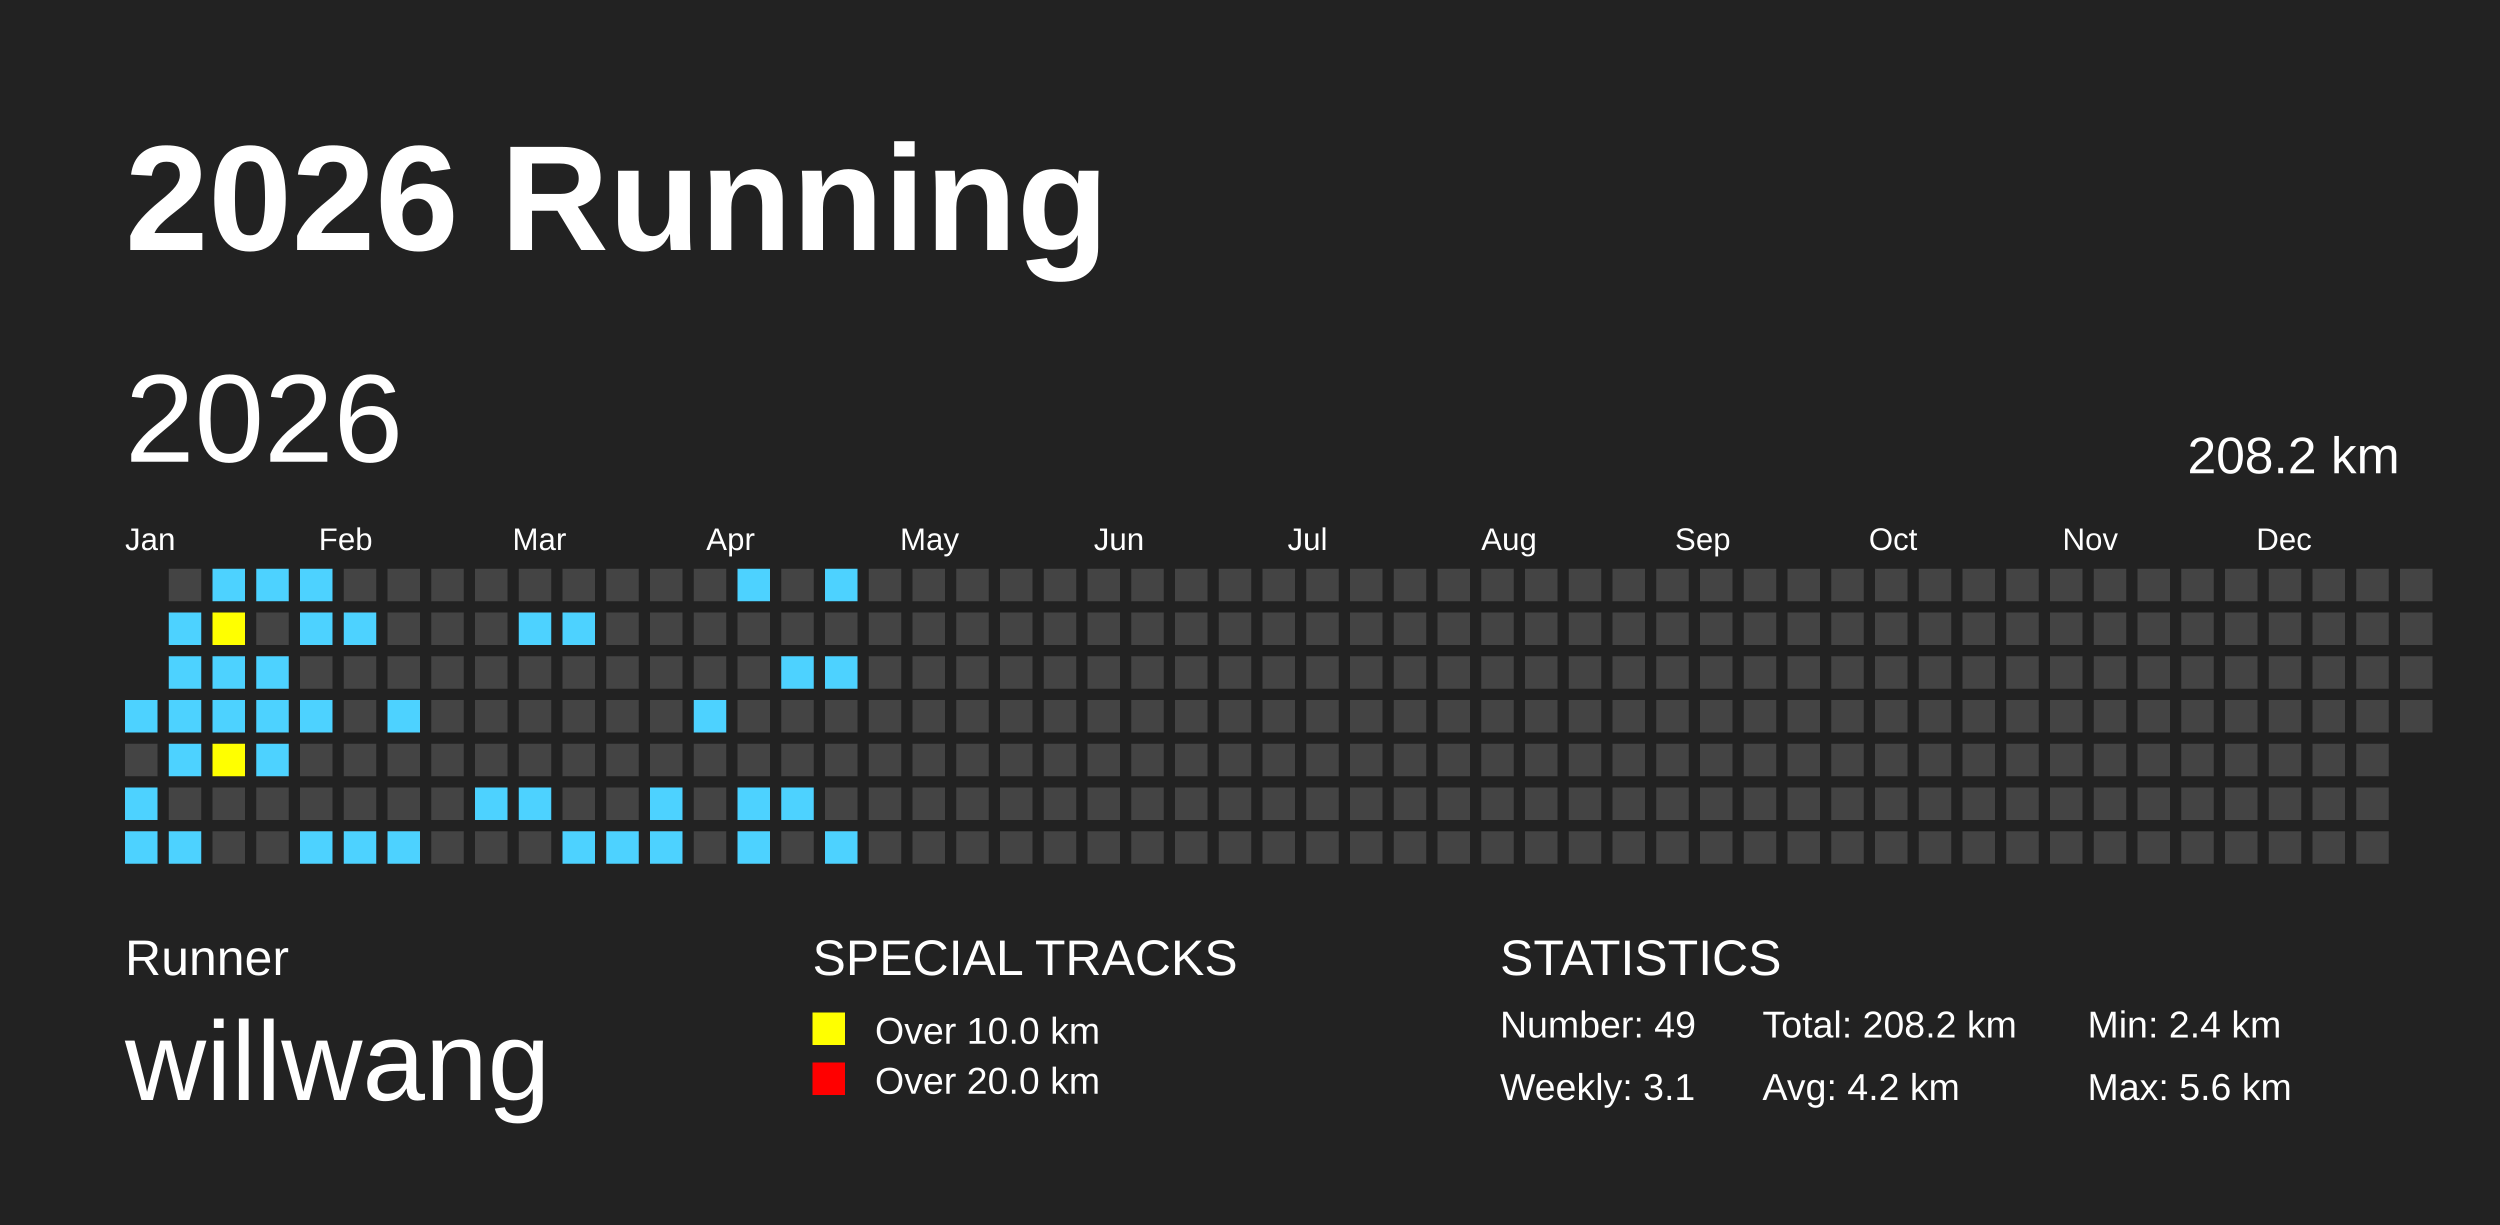
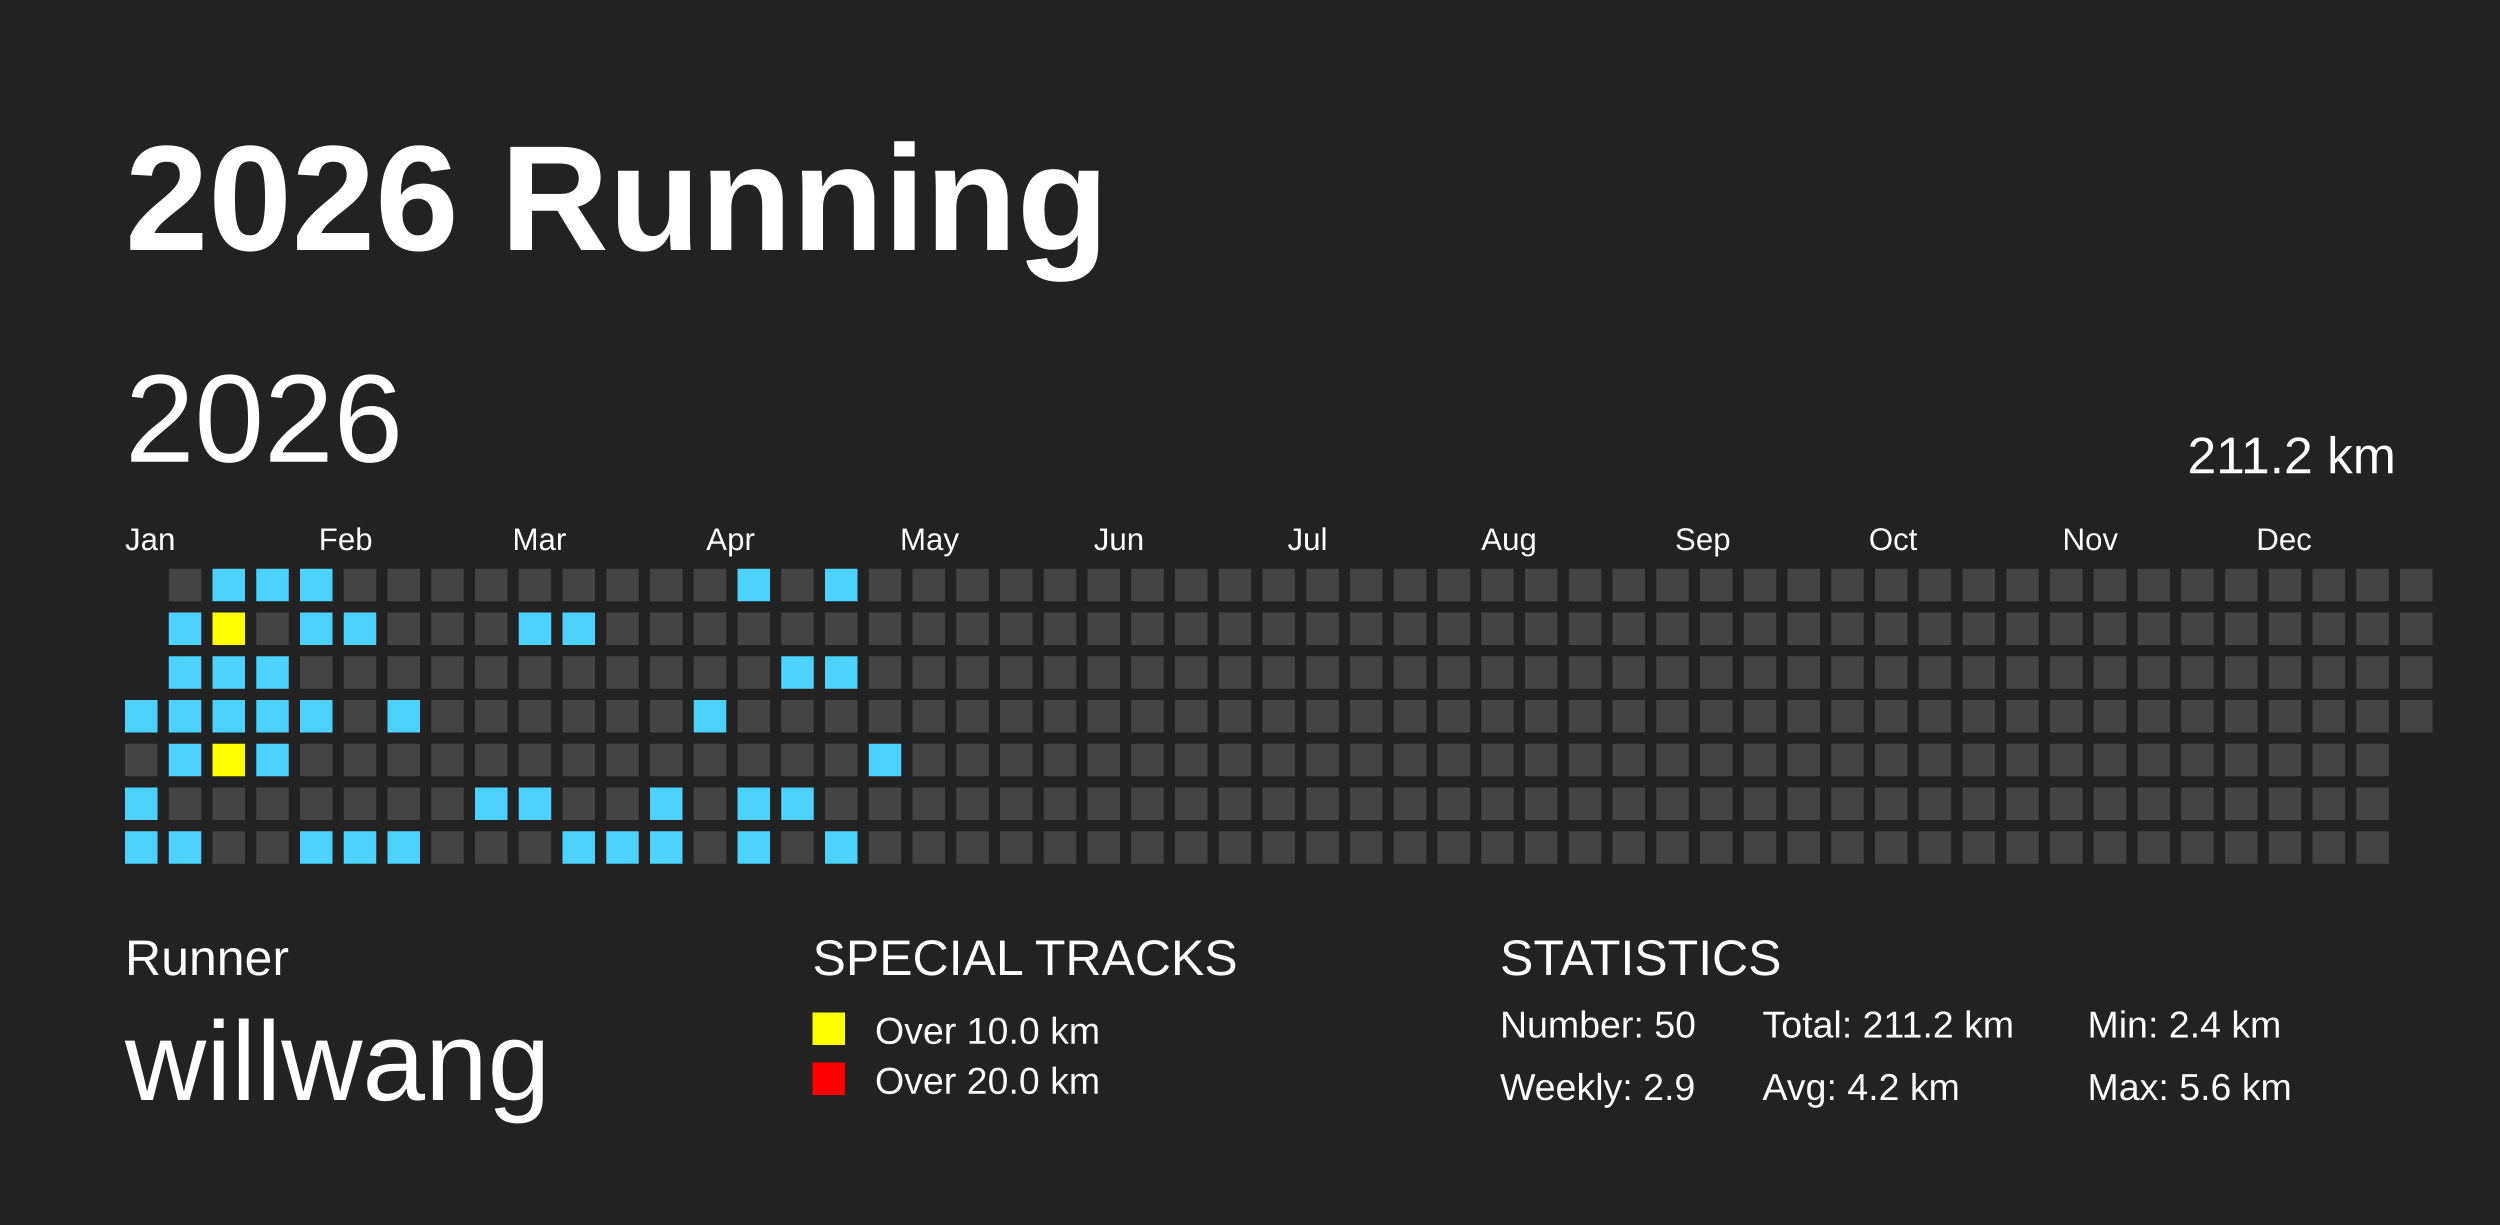
<svg xmlns="http://www.w3.org/2000/svg" baseProfile="full" height="98mm" version="1.1" viewBox="0,0,200,98" width="200mm">
  <defs />
  <rect fill="#222222" height="98" width="200" x="0" y="0" />
  <text fill="#FFFFFF" style="font-size:12px; font-family:Arial; font-weight:bold;" x="10" y="20">2026 Running</text>
  <text fill="#FFFFFF" style="font-size:4px; font-family:Arial" x="10" y="78">Runner</text>
  <text fill="#FFFFFF" style="font-size:9px; font-family:Arial" x="10" y="88">willwang</text>
  <text fill="#FFFFFF" style="font-size:4px; font-family:Arial" x="65" y="78">SPECIAL TRACKS</text>
  <rect fill="yellow" height="2.6" width="2.6" x="65" y="81" />
  <text fill="#FFFFFF" style="font-size:3px; font-family:Arial" x="70" y="83.5">Over 10.0 km</text>
  <rect fill="red" height="2.6" width="2.6" x="65" y="85" />
  <text fill="#FFFFFF" style="font-size:3px; font-family:Arial" x="70" y="87.5">Over 20.0 km</text>
  <text fill="#FFFFFF" style="font-size:4px; font-family:Arial" x="120" y="78">STATISTICS</text>
-   <text fill="#FFFFFF" style="font-size:3px; font-family:Arial" x="120" y="83">Number: 49</text>
-   <text fill="#FFFFFF" style="font-size:3px; font-family:Arial" x="120" y="88">Weekly: 3.1</text>
-   <text fill="#FFFFFF" style="font-size:3px; font-family:Arial" x="141" y="83">Total: 208.2 km</text>
+   <text fill="#FFFFFF" style="font-size:3px; font-family:Arial" x="120" y="83">Number: 50</text>
+   <text fill="#FFFFFF" style="font-size:3px; font-family:Arial" x="120" y="88">Weekly: 2.9</text>
+   <text fill="#FFFFFF" style="font-size:3px; font-family:Arial" x="141" y="83">Total: 211.2 km</text>
  <text fill="#FFFFFF" style="font-size:3px; font-family:Arial" x="141" y="88">Avg: 4.2 km</text>
  <text fill="#FFFFFF" style="font-size:3px; font-family:Arial" x="167" y="83">Min: 2.4 km</text>
  <text fill="#FFFFFF" style="font-size:3px; font-family:Arial" x="167" y="88">Max: 5.6 km</text>
  <text dominant-baseline="hanging" fill="#FFFFFF" style="font-size:10.0px; font-family:Arial;" x="10" y="30">2026</text>
-   <text dominant-baseline="hanging" fill="#FFFFFF" style="font-size:4.125px; font-family:Arial;" x="175" y="35">208.2 km</text>
+   <text dominant-baseline="hanging" fill="#FFFFFF" style="font-size:4.125px; font-family:Arial;" x="175" y="35">211.2 km</text>
  <text fill="#FFFFFF" style="font-size:2.5px; font-family:Arial" x="10.0" y="44">Jan</text>
  <text fill="#FFFFFF" style="font-size:2.5px; font-family:Arial" x="25.5" y="44">Feb</text>
  <text fill="#FFFFFF" style="font-size:2.5px; font-family:Arial" x="41.0" y="44">Mar</text>
  <text fill="#FFFFFF" style="font-size:2.5px; font-family:Arial" x="56.5" y="44">Apr</text>
  <text fill="#FFFFFF" style="font-size:2.5px; font-family:Arial" x="72.0" y="44">May</text>
  <text fill="#FFFFFF" style="font-size:2.5px; font-family:Arial" x="87.5" y="44">Jun</text>
  <text fill="#FFFFFF" style="font-size:2.5px; font-family:Arial" x="103.0" y="44">Jul</text>
  <text fill="#FFFFFF" style="font-size:2.5px; font-family:Arial" x="118.5" y="44">Aug</text>
  <text fill="#FFFFFF" style="font-size:2.5px; font-family:Arial" x="134.0" y="44">Sep</text>
  <text fill="#FFFFFF" style="font-size:2.5px; font-family:Arial" x="149.5" y="44">Oct</text>
  <text fill="#FFFFFF" style="font-size:2.5px; font-family:Arial" x="165.0" y="44">Nov</text>
  <text fill="#FFFFFF" style="font-size:2.5px; font-family:Arial" x="180.5" y="44">Dec</text>
  <rect fill="#4DD2FF" height="2.6" width="2.6" x="10.0" y="56.0" />
  <rect fill="#444444" height="2.6" width="2.6" x="10.0" y="59.5" />
  <rect fill="#4DD2FF" height="2.6" width="2.6" x="10.0" y="63.0" />
  <rect fill="#4DD2FF" height="2.6" width="2.6" x="10.0" y="66.5" />
  <rect fill="#444444" height="2.6" width="2.6" x="13.5" y="45.5" />
  <rect fill="#4DD2FF" height="2.6" width="2.6" x="13.5" y="49.0" />
  <rect fill="#4DD2FF" height="2.6" width="2.6" x="13.5" y="52.5" />
  <rect fill="#4DD2FF" height="2.6" width="2.6" x="13.5" y="56.0" />
  <rect fill="#4DD2FF" height="2.6" width="2.6" x="13.5" y="59.5" />
  <rect fill="#444444" height="2.6" width="2.6" x="13.5" y="63.0" />
  <rect fill="#4DD2FF" height="2.6" width="2.6" x="13.5" y="66.5" />
  <rect fill="#4DD2FF" height="2.6" width="2.6" x="17.0" y="45.5" />
  <rect fill="yellow" height="2.6" width="2.6" x="17.0" y="49.0" />
  <rect fill="#4DD2FF" height="2.6" width="2.6" x="17.0" y="52.5" />
  <rect fill="#4DD2FF" height="2.6" width="2.6" x="17.0" y="56.0" />
  <rect fill="yellow" height="2.6" width="2.6" x="17.0" y="59.5" />
  <rect fill="#444444" height="2.6" width="2.6" x="17.0" y="63.0" />
  <rect fill="#444444" height="2.6" width="2.6" x="17.0" y="66.5" />
  <rect fill="#4DD2FF" height="2.6" width="2.6" x="20.5" y="45.5" />
  <rect fill="#444444" height="2.6" width="2.6" x="20.5" y="49.0" />
  <rect fill="#4DD2FF" height="2.6" width="2.6" x="20.5" y="52.5" />
  <rect fill="#4DD2FF" height="2.6" width="2.6" x="20.5" y="56.0" />
  <rect fill="#4DD2FF" height="2.6" width="2.6" x="20.5" y="59.5" />
  <rect fill="#444444" height="2.6" width="2.6" x="20.5" y="63.0" />
  <rect fill="#444444" height="2.6" width="2.6" x="20.5" y="66.5" />
  <rect fill="#4DD2FF" height="2.6" width="2.6" x="24.0" y="45.5" />
  <rect fill="#4DD2FF" height="2.6" width="2.6" x="24.0" y="49.0" />
  <rect fill="#444444" height="2.6" width="2.6" x="24.0" y="52.5" />
  <rect fill="#4DD2FF" height="2.6" width="2.6" x="24.0" y="56.0" />
  <rect fill="#444444" height="2.6" width="2.6" x="24.0" y="59.5" />
  <rect fill="#444444" height="2.6" width="2.6" x="24.0" y="63.0" />
  <rect fill="#4DD2FF" height="2.6" width="2.6" x="24.0" y="66.5" />
  <rect fill="#444444" height="2.6" width="2.6" x="27.5" y="45.5" />
  <rect fill="#4DD2FF" height="2.6" width="2.6" x="27.5" y="49.0" />
  <rect fill="#444444" height="2.6" width="2.6" x="27.5" y="52.5" />
  <rect fill="#444444" height="2.6" width="2.6" x="27.5" y="56.0" />
  <rect fill="#444444" height="2.6" width="2.6" x="27.5" y="59.5" />
  <rect fill="#444444" height="2.6" width="2.6" x="27.5" y="63.0" />
  <rect fill="#4DD2FF" height="2.6" width="2.6" x="27.5" y="66.5" />
  <rect fill="#444444" height="2.6" width="2.6" x="31.0" y="45.5" />
  <rect fill="#444444" height="2.6" width="2.6" x="31.0" y="49.0" />
  <rect fill="#444444" height="2.6" width="2.6" x="31.0" y="52.5" />
  <rect fill="#4DD2FF" height="2.6" width="2.6" x="31.0" y="56.0" />
  <rect fill="#444444" height="2.6" width="2.6" x="31.0" y="59.5" />
  <rect fill="#444444" height="2.6" width="2.6" x="31.0" y="63.0" />
  <rect fill="#4DD2FF" height="2.6" width="2.6" x="31.0" y="66.5" />
  <rect fill="#444444" height="2.6" width="2.6" x="34.5" y="45.5" />
  <rect fill="#444444" height="2.6" width="2.6" x="34.5" y="49.0" />
  <rect fill="#444444" height="2.6" width="2.6" x="34.5" y="52.5" />
  <rect fill="#444444" height="2.6" width="2.6" x="34.5" y="56.0" />
  <rect fill="#444444" height="2.6" width="2.6" x="34.5" y="59.5" />
  <rect fill="#444444" height="2.6" width="2.6" x="34.5" y="63.0" />
  <rect fill="#444444" height="2.6" width="2.6" x="34.5" y="66.5" />
  <rect fill="#444444" height="2.6" width="2.6" x="38.0" y="45.5" />
  <rect fill="#444444" height="2.6" width="2.6" x="38.0" y="49.0" />
  <rect fill="#444444" height="2.6" width="2.6" x="38.0" y="52.5" />
  <rect fill="#444444" height="2.6" width="2.6" x="38.0" y="56.0" />
  <rect fill="#444444" height="2.6" width="2.6" x="38.0" y="59.5" />
  <rect fill="#4DD2FF" height="2.6" width="2.6" x="38.0" y="63.0" />
  <rect fill="#444444" height="2.6" width="2.6" x="38.0" y="66.5" />
  <rect fill="#444444" height="2.6" width="2.6" x="41.5" y="45.5" />
  <rect fill="#4DD2FF" height="2.6" width="2.6" x="41.5" y="49.0" />
  <rect fill="#444444" height="2.6" width="2.6" x="41.5" y="52.5" />
  <rect fill="#444444" height="2.6" width="2.6" x="41.5" y="56.0" />
  <rect fill="#444444" height="2.6" width="2.6" x="41.5" y="59.5" />
  <rect fill="#4DD2FF" height="2.6" width="2.6" x="41.5" y="63.0" />
  <rect fill="#444444" height="2.6" width="2.6" x="41.5" y="66.5" />
  <rect fill="#444444" height="2.6" width="2.6" x="45.0" y="45.5" />
  <rect fill="#4DD2FF" height="2.6" width="2.6" x="45.0" y="49.0" />
  <rect fill="#444444" height="2.6" width="2.6" x="45.0" y="52.5" />
  <rect fill="#444444" height="2.6" width="2.6" x="45.0" y="56.0" />
  <rect fill="#444444" height="2.6" width="2.6" x="45.0" y="59.5" />
  <rect fill="#444444" height="2.6" width="2.6" x="45.0" y="63.0" />
  <rect fill="#4DD2FF" height="2.6" width="2.6" x="45.0" y="66.5" />
  <rect fill="#444444" height="2.6" width="2.6" x="48.5" y="45.5" />
  <rect fill="#444444" height="2.6" width="2.6" x="48.5" y="49.0" />
  <rect fill="#444444" height="2.6" width="2.6" x="48.5" y="52.5" />
  <rect fill="#444444" height="2.6" width="2.6" x="48.5" y="56.0" />
  <rect fill="#444444" height="2.6" width="2.6" x="48.5" y="59.5" />
  <rect fill="#444444" height="2.6" width="2.6" x="48.5" y="63.0" />
  <rect fill="#4DD2FF" height="2.6" width="2.6" x="48.5" y="66.5" />
  <rect fill="#444444" height="2.6" width="2.6" x="52.0" y="45.5" />
  <rect fill="#444444" height="2.6" width="2.6" x="52.0" y="49.0" />
  <rect fill="#444444" height="2.6" width="2.6" x="52.0" y="52.5" />
  <rect fill="#444444" height="2.6" width="2.6" x="52.0" y="56.0" />
  <rect fill="#444444" height="2.6" width="2.6" x="52.0" y="59.5" />
  <rect fill="#4DD2FF" height="2.6" width="2.6" x="52.0" y="63.0" />
  <rect fill="#4DD2FF" height="2.6" width="2.6" x="52.0" y="66.5" />
  <rect fill="#444444" height="2.6" width="2.6" x="55.5" y="45.5" />
  <rect fill="#444444" height="2.6" width="2.6" x="55.5" y="49.0" />
  <rect fill="#444444" height="2.6" width="2.6" x="55.5" y="52.5" />
  <rect fill="#4DD2FF" height="2.6" width="2.6" x="55.5" y="56.0" />
  <rect fill="#444444" height="2.6" width="2.6" x="55.5" y="59.5" />
  <rect fill="#444444" height="2.6" width="2.6" x="55.5" y="63.0" />
  <rect fill="#444444" height="2.6" width="2.6" x="55.5" y="66.5" />
  <rect fill="#4DD2FF" height="2.6" width="2.6" x="59.0" y="45.5" />
  <rect fill="#444444" height="2.6" width="2.6" x="59.0" y="49.0" />
  <rect fill="#444444" height="2.6" width="2.6" x="59.0" y="52.5" />
  <rect fill="#444444" height="2.6" width="2.6" x="59.0" y="56.0" />
  <rect fill="#444444" height="2.6" width="2.6" x="59.0" y="59.5" />
  <rect fill="#4DD2FF" height="2.6" width="2.6" x="59.0" y="63.0" />
  <rect fill="#4DD2FF" height="2.6" width="2.6" x="59.0" y="66.5" />
  <rect fill="#444444" height="2.6" width="2.6" x="62.5" y="45.5" />
  <rect fill="#444444" height="2.6" width="2.6" x="62.5" y="49.0" />
  <rect fill="#4DD2FF" height="2.6" width="2.6" x="62.5" y="52.5" />
  <rect fill="#444444" height="2.6" width="2.6" x="62.5" y="56.0" />
  <rect fill="#444444" height="2.6" width="2.6" x="62.5" y="59.5" />
  <rect fill="#4DD2FF" height="2.6" width="2.6" x="62.5" y="63.0" />
  <rect fill="#444444" height="2.6" width="2.6" x="62.5" y="66.5" />
  <rect fill="#4DD2FF" height="2.6" width="2.6" x="66.0" y="45.5" />
  <rect fill="#444444" height="2.6" width="2.6" x="66.0" y="49.0" />
  <rect fill="#4DD2FF" height="2.6" width="2.6" x="66.0" y="52.5" />
  <rect fill="#444444" height="2.6" width="2.6" x="66.0" y="56.0" />
  <rect fill="#444444" height="2.6" width="2.6" x="66.0" y="59.5" />
  <rect fill="#444444" height="2.6" width="2.6" x="66.0" y="63.0" />
  <rect fill="#4DD2FF" height="2.6" width="2.6" x="66.0" y="66.5" />
  <rect fill="#444444" height="2.6" width="2.6" x="69.5" y="45.5" />
  <rect fill="#444444" height="2.6" width="2.6" x="69.5" y="49.0" />
  <rect fill="#444444" height="2.6" width="2.6" x="69.5" y="52.5" />
  <rect fill="#444444" height="2.6" width="2.6" x="69.5" y="56.0" />
-   <rect fill="#444444" height="2.6" width="2.6" x="69.5" y="59.5" />
+   <rect fill="#4DD2FF" height="2.6" width="2.6" x="69.5" y="59.5" />
  <rect fill="#444444" height="2.6" width="2.6" x="69.5" y="63.0" />
  <rect fill="#444444" height="2.6" width="2.6" x="69.5" y="66.5" />
  <rect fill="#444444" height="2.6" width="2.6" x="73.0" y="45.5" />
  <rect fill="#444444" height="2.6" width="2.6" x="73.0" y="49.0" />
  <rect fill="#444444" height="2.6" width="2.6" x="73.0" y="52.5" />
  <rect fill="#444444" height="2.6" width="2.6" x="73.0" y="56.0" />
  <rect fill="#444444" height="2.6" width="2.6" x="73.0" y="59.5" />
  <rect fill="#444444" height="2.6" width="2.6" x="73.0" y="63.0" />
  <rect fill="#444444" height="2.6" width="2.6" x="73.0" y="66.5" />
  <rect fill="#444444" height="2.6" width="2.6" x="76.5" y="45.5" />
  <rect fill="#444444" height="2.6" width="2.6" x="76.5" y="49.0" />
  <rect fill="#444444" height="2.6" width="2.6" x="76.5" y="52.5" />
  <rect fill="#444444" height="2.6" width="2.6" x="76.5" y="56.0" />
  <rect fill="#444444" height="2.6" width="2.6" x="76.5" y="59.5" />
  <rect fill="#444444" height="2.6" width="2.6" x="76.5" y="63.0" />
  <rect fill="#444444" height="2.6" width="2.6" x="76.5" y="66.5" />
  <rect fill="#444444" height="2.6" width="2.6" x="80.0" y="45.5" />
  <rect fill="#444444" height="2.6" width="2.6" x="80.0" y="49.0" />
  <rect fill="#444444" height="2.6" width="2.6" x="80.0" y="52.5" />
  <rect fill="#444444" height="2.6" width="2.6" x="80.0" y="56.0" />
  <rect fill="#444444" height="2.6" width="2.6" x="80.0" y="59.5" />
  <rect fill="#444444" height="2.6" width="2.6" x="80.0" y="63.0" />
  <rect fill="#444444" height="2.6" width="2.6" x="80.0" y="66.5" />
  <rect fill="#444444" height="2.6" width="2.6" x="83.5" y="45.5" />
  <rect fill="#444444" height="2.6" width="2.6" x="83.5" y="49.0" />
  <rect fill="#444444" height="2.6" width="2.6" x="83.5" y="52.5" />
  <rect fill="#444444" height="2.6" width="2.6" x="83.5" y="56.0" />
  <rect fill="#444444" height="2.6" width="2.6" x="83.5" y="59.5" />
  <rect fill="#444444" height="2.6" width="2.6" x="83.5" y="63.0" />
  <rect fill="#444444" height="2.6" width="2.6" x="83.5" y="66.5" />
  <rect fill="#444444" height="2.6" width="2.6" x="87.0" y="45.5" />
  <rect fill="#444444" height="2.6" width="2.6" x="87.0" y="49.0" />
  <rect fill="#444444" height="2.6" width="2.6" x="87.0" y="52.5" />
  <rect fill="#444444" height="2.6" width="2.6" x="87.0" y="56.0" />
  <rect fill="#444444" height="2.6" width="2.6" x="87.0" y="59.5" />
  <rect fill="#444444" height="2.6" width="2.6" x="87.0" y="63.0" />
  <rect fill="#444444" height="2.6" width="2.6" x="87.0" y="66.5" />
  <rect fill="#444444" height="2.6" width="2.6" x="90.5" y="45.5" />
  <rect fill="#444444" height="2.6" width="2.6" x="90.5" y="49.0" />
  <rect fill="#444444" height="2.6" width="2.6" x="90.5" y="52.5" />
  <rect fill="#444444" height="2.6" width="2.6" x="90.5" y="56.0" />
  <rect fill="#444444" height="2.6" width="2.6" x="90.5" y="59.5" />
  <rect fill="#444444" height="2.6" width="2.6" x="90.5" y="63.0" />
  <rect fill="#444444" height="2.6" width="2.6" x="90.5" y="66.5" />
  <rect fill="#444444" height="2.6" width="2.6" x="94.0" y="45.5" />
  <rect fill="#444444" height="2.6" width="2.6" x="94.0" y="49.0" />
  <rect fill="#444444" height="2.6" width="2.6" x="94.0" y="52.5" />
  <rect fill="#444444" height="2.6" width="2.6" x="94.0" y="56.0" />
  <rect fill="#444444" height="2.6" width="2.6" x="94.0" y="59.5" />
  <rect fill="#444444" height="2.6" width="2.6" x="94.0" y="63.0" />
  <rect fill="#444444" height="2.6" width="2.6" x="94.0" y="66.5" />
  <rect fill="#444444" height="2.6" width="2.6" x="97.5" y="45.5" />
  <rect fill="#444444" height="2.6" width="2.6" x="97.5" y="49.0" />
  <rect fill="#444444" height="2.6" width="2.6" x="97.5" y="52.5" />
  <rect fill="#444444" height="2.6" width="2.6" x="97.5" y="56.0" />
  <rect fill="#444444" height="2.6" width="2.6" x="97.5" y="59.5" />
  <rect fill="#444444" height="2.6" width="2.6" x="97.5" y="63.0" />
  <rect fill="#444444" height="2.6" width="2.6" x="97.5" y="66.5" />
  <rect fill="#444444" height="2.6" width="2.6" x="101.0" y="45.5" />
  <rect fill="#444444" height="2.6" width="2.6" x="101.0" y="49.0" />
  <rect fill="#444444" height="2.6" width="2.6" x="101.0" y="52.5" />
  <rect fill="#444444" height="2.6" width="2.6" x="101.0" y="56.0" />
  <rect fill="#444444" height="2.6" width="2.6" x="101.0" y="59.5" />
  <rect fill="#444444" height="2.6" width="2.6" x="101.0" y="63.0" />
  <rect fill="#444444" height="2.6" width="2.6" x="101.0" y="66.5" />
  <rect fill="#444444" height="2.6" width="2.6" x="104.5" y="45.5" />
  <rect fill="#444444" height="2.6" width="2.6" x="104.5" y="49.0" />
  <rect fill="#444444" height="2.6" width="2.6" x="104.5" y="52.5" />
  <rect fill="#444444" height="2.6" width="2.6" x="104.5" y="56.0" />
  <rect fill="#444444" height="2.6" width="2.6" x="104.5" y="59.5" />
  <rect fill="#444444" height="2.6" width="2.6" x="104.5" y="63.0" />
  <rect fill="#444444" height="2.6" width="2.6" x="104.5" y="66.5" />
  <rect fill="#444444" height="2.6" width="2.6" x="108.0" y="45.5" />
  <rect fill="#444444" height="2.6" width="2.6" x="108.0" y="49.0" />
  <rect fill="#444444" height="2.6" width="2.6" x="108.0" y="52.5" />
  <rect fill="#444444" height="2.6" width="2.6" x="108.0" y="56.0" />
  <rect fill="#444444" height="2.6" width="2.6" x="108.0" y="59.5" />
  <rect fill="#444444" height="2.6" width="2.6" x="108.0" y="63.0" />
  <rect fill="#444444" height="2.6" width="2.6" x="108.0" y="66.5" />
  <rect fill="#444444" height="2.6" width="2.6" x="111.5" y="45.5" />
  <rect fill="#444444" height="2.6" width="2.6" x="111.5" y="49.0" />
  <rect fill="#444444" height="2.6" width="2.6" x="111.5" y="52.5" />
  <rect fill="#444444" height="2.6" width="2.6" x="111.5" y="56.0" />
  <rect fill="#444444" height="2.6" width="2.6" x="111.5" y="59.5" />
  <rect fill="#444444" height="2.6" width="2.6" x="111.5" y="63.0" />
  <rect fill="#444444" height="2.6" width="2.6" x="111.5" y="66.5" />
  <rect fill="#444444" height="2.6" width="2.6" x="115.0" y="45.5" />
  <rect fill="#444444" height="2.6" width="2.6" x="115.0" y="49.0" />
  <rect fill="#444444" height="2.6" width="2.6" x="115.0" y="52.5" />
  <rect fill="#444444" height="2.6" width="2.6" x="115.0" y="56.0" />
  <rect fill="#444444" height="2.6" width="2.6" x="115.0" y="59.5" />
  <rect fill="#444444" height="2.6" width="2.6" x="115.0" y="63.0" />
  <rect fill="#444444" height="2.6" width="2.6" x="115.0" y="66.5" />
  <rect fill="#444444" height="2.6" width="2.6" x="118.5" y="45.5" />
  <rect fill="#444444" height="2.6" width="2.6" x="118.5" y="49.0" />
  <rect fill="#444444" height="2.6" width="2.6" x="118.5" y="52.5" />
  <rect fill="#444444" height="2.6" width="2.6" x="118.5" y="56.0" />
  <rect fill="#444444" height="2.6" width="2.6" x="118.5" y="59.5" />
  <rect fill="#444444" height="2.6" width="2.6" x="118.5" y="63.0" />
  <rect fill="#444444" height="2.6" width="2.6" x="118.5" y="66.5" />
  <rect fill="#444444" height="2.6" width="2.6" x="122.0" y="45.5" />
  <rect fill="#444444" height="2.6" width="2.6" x="122.0" y="49.0" />
  <rect fill="#444444" height="2.6" width="2.6" x="122.0" y="52.5" />
  <rect fill="#444444" height="2.6" width="2.6" x="122.0" y="56.0" />
  <rect fill="#444444" height="2.6" width="2.6" x="122.0" y="59.5" />
  <rect fill="#444444" height="2.6" width="2.6" x="122.0" y="63.0" />
  <rect fill="#444444" height="2.6" width="2.6" x="122.0" y="66.5" />
  <rect fill="#444444" height="2.6" width="2.6" x="125.5" y="45.5" />
  <rect fill="#444444" height="2.6" width="2.6" x="125.5" y="49.0" />
  <rect fill="#444444" height="2.6" width="2.6" x="125.5" y="52.5" />
  <rect fill="#444444" height="2.6" width="2.6" x="125.5" y="56.0" />
  <rect fill="#444444" height="2.6" width="2.6" x="125.5" y="59.5" />
  <rect fill="#444444" height="2.6" width="2.6" x="125.5" y="63.0" />
  <rect fill="#444444" height="2.6" width="2.6" x="125.5" y="66.5" />
  <rect fill="#444444" height="2.6" width="2.6" x="129.0" y="45.5" />
  <rect fill="#444444" height="2.6" width="2.6" x="129.0" y="49.0" />
  <rect fill="#444444" height="2.6" width="2.6" x="129.0" y="52.5" />
  <rect fill="#444444" height="2.6" width="2.6" x="129.0" y="56.0" />
  <rect fill="#444444" height="2.6" width="2.6" x="129.0" y="59.5" />
  <rect fill="#444444" height="2.6" width="2.6" x="129.0" y="63.0" />
  <rect fill="#444444" height="2.6" width="2.6" x="129.0" y="66.5" />
  <rect fill="#444444" height="2.6" width="2.6" x="132.5" y="45.5" />
  <rect fill="#444444" height="2.6" width="2.6" x="132.5" y="49.0" />
  <rect fill="#444444" height="2.6" width="2.6" x="132.5" y="52.5" />
  <rect fill="#444444" height="2.6" width="2.6" x="132.5" y="56.0" />
  <rect fill="#444444" height="2.6" width="2.6" x="132.5" y="59.5" />
  <rect fill="#444444" height="2.6" width="2.6" x="132.5" y="63.0" />
  <rect fill="#444444" height="2.6" width="2.6" x="132.5" y="66.5" />
  <rect fill="#444444" height="2.6" width="2.6" x="136.0" y="45.5" />
  <rect fill="#444444" height="2.6" width="2.6" x="136.0" y="49.0" />
  <rect fill="#444444" height="2.6" width="2.6" x="136.0" y="52.5" />
  <rect fill="#444444" height="2.6" width="2.6" x="136.0" y="56.0" />
  <rect fill="#444444" height="2.6" width="2.6" x="136.0" y="59.5" />
  <rect fill="#444444" height="2.6" width="2.6" x="136.0" y="63.0" />
  <rect fill="#444444" height="2.6" width="2.6" x="136.0" y="66.5" />
  <rect fill="#444444" height="2.6" width="2.6" x="139.5" y="45.5" />
  <rect fill="#444444" height="2.6" width="2.6" x="139.5" y="49.0" />
  <rect fill="#444444" height="2.6" width="2.6" x="139.5" y="52.5" />
  <rect fill="#444444" height="2.6" width="2.6" x="139.5" y="56.0" />
  <rect fill="#444444" height="2.6" width="2.6" x="139.5" y="59.5" />
  <rect fill="#444444" height="2.6" width="2.6" x="139.5" y="63.0" />
  <rect fill="#444444" height="2.6" width="2.6" x="139.5" y="66.5" />
  <rect fill="#444444" height="2.6" width="2.6" x="143.0" y="45.5" />
  <rect fill="#444444" height="2.6" width="2.6" x="143.0" y="49.0" />
  <rect fill="#444444" height="2.6" width="2.6" x="143.0" y="52.5" />
  <rect fill="#444444" height="2.6" width="2.6" x="143.0" y="56.0" />
  <rect fill="#444444" height="2.6" width="2.6" x="143.0" y="59.5" />
  <rect fill="#444444" height="2.6" width="2.6" x="143.0" y="63.0" />
  <rect fill="#444444" height="2.6" width="2.6" x="143.0" y="66.5" />
  <rect fill="#444444" height="2.6" width="2.6" x="146.5" y="45.5" />
  <rect fill="#444444" height="2.6" width="2.6" x="146.5" y="49.0" />
  <rect fill="#444444" height="2.6" width="2.6" x="146.5" y="52.5" />
  <rect fill="#444444" height="2.6" width="2.6" x="146.5" y="56.0" />
  <rect fill="#444444" height="2.6" width="2.6" x="146.5" y="59.5" />
  <rect fill="#444444" height="2.6" width="2.6" x="146.5" y="63.0" />
  <rect fill="#444444" height="2.6" width="2.6" x="146.5" y="66.5" />
  <rect fill="#444444" height="2.6" width="2.6" x="150.0" y="45.5" />
  <rect fill="#444444" height="2.6" width="2.6" x="150.0" y="49.0" />
  <rect fill="#444444" height="2.6" width="2.6" x="150.0" y="52.5" />
  <rect fill="#444444" height="2.6" width="2.6" x="150.0" y="56.0" />
  <rect fill="#444444" height="2.6" width="2.6" x="150.0" y="59.5" />
  <rect fill="#444444" height="2.6" width="2.6" x="150.0" y="63.0" />
  <rect fill="#444444" height="2.6" width="2.6" x="150.0" y="66.5" />
  <rect fill="#444444" height="2.6" width="2.6" x="153.5" y="45.5" />
  <rect fill="#444444" height="2.6" width="2.6" x="153.5" y="49.0" />
  <rect fill="#444444" height="2.6" width="2.6" x="153.5" y="52.5" />
  <rect fill="#444444" height="2.6" width="2.6" x="153.5" y="56.0" />
  <rect fill="#444444" height="2.6" width="2.6" x="153.5" y="59.5" />
  <rect fill="#444444" height="2.6" width="2.6" x="153.5" y="63.0" />
  <rect fill="#444444" height="2.6" width="2.6" x="153.5" y="66.5" />
  <rect fill="#444444" height="2.6" width="2.6" x="157.0" y="45.5" />
  <rect fill="#444444" height="2.6" width="2.6" x="157.0" y="49.0" />
  <rect fill="#444444" height="2.6" width="2.6" x="157.0" y="52.5" />
  <rect fill="#444444" height="2.6" width="2.6" x="157.0" y="56.0" />
  <rect fill="#444444" height="2.6" width="2.6" x="157.0" y="59.5" />
  <rect fill="#444444" height="2.6" width="2.6" x="157.0" y="63.0" />
  <rect fill="#444444" height="2.6" width="2.6" x="157.0" y="66.5" />
  <rect fill="#444444" height="2.6" width="2.6" x="160.5" y="45.5" />
  <rect fill="#444444" height="2.6" width="2.6" x="160.5" y="49.0" />
  <rect fill="#444444" height="2.6" width="2.6" x="160.5" y="52.5" />
  <rect fill="#444444" height="2.6" width="2.6" x="160.5" y="56.0" />
  <rect fill="#444444" height="2.6" width="2.6" x="160.5" y="59.5" />
  <rect fill="#444444" height="2.6" width="2.6" x="160.5" y="63.0" />
  <rect fill="#444444" height="2.6" width="2.6" x="160.5" y="66.5" />
  <rect fill="#444444" height="2.6" width="2.6" x="164.0" y="45.5" />
  <rect fill="#444444" height="2.6" width="2.6" x="164.0" y="49.0" />
  <rect fill="#444444" height="2.6" width="2.6" x="164.0" y="52.5" />
  <rect fill="#444444" height="2.6" width="2.6" x="164.0" y="56.0" />
  <rect fill="#444444" height="2.6" width="2.6" x="164.0" y="59.5" />
  <rect fill="#444444" height="2.6" width="2.6" x="164.0" y="63.0" />
  <rect fill="#444444" height="2.6" width="2.6" x="164.0" y="66.5" />
  <rect fill="#444444" height="2.6" width="2.6" x="167.5" y="45.5" />
  <rect fill="#444444" height="2.6" width="2.6" x="167.5" y="49.0" />
  <rect fill="#444444" height="2.6" width="2.6" x="167.5" y="52.5" />
  <rect fill="#444444" height="2.6" width="2.6" x="167.5" y="56.0" />
  <rect fill="#444444" height="2.6" width="2.6" x="167.5" y="59.5" />
  <rect fill="#444444" height="2.6" width="2.6" x="167.5" y="63.0" />
  <rect fill="#444444" height="2.6" width="2.6" x="167.5" y="66.5" />
  <rect fill="#444444" height="2.6" width="2.6" x="171.0" y="45.5" />
  <rect fill="#444444" height="2.6" width="2.6" x="171.0" y="49.0" />
  <rect fill="#444444" height="2.6" width="2.6" x="171.0" y="52.5" />
  <rect fill="#444444" height="2.6" width="2.6" x="171.0" y="56.0" />
  <rect fill="#444444" height="2.6" width="2.6" x="171.0" y="59.5" />
  <rect fill="#444444" height="2.6" width="2.6" x="171.0" y="63.0" />
  <rect fill="#444444" height="2.6" width="2.6" x="171.0" y="66.5" />
  <rect fill="#444444" height="2.6" width="2.6" x="174.5" y="45.5" />
  <rect fill="#444444" height="2.6" width="2.6" x="174.5" y="49.0" />
  <rect fill="#444444" height="2.6" width="2.6" x="174.5" y="52.5" />
  <rect fill="#444444" height="2.6" width="2.6" x="174.5" y="56.0" />
  <rect fill="#444444" height="2.6" width="2.6" x="174.5" y="59.5" />
  <rect fill="#444444" height="2.6" width="2.6" x="174.5" y="63.0" />
  <rect fill="#444444" height="2.6" width="2.6" x="174.5" y="66.5" />
  <rect fill="#444444" height="2.6" width="2.6" x="178.0" y="45.5" />
  <rect fill="#444444" height="2.6" width="2.6" x="178.0" y="49.0" />
  <rect fill="#444444" height="2.6" width="2.6" x="178.0" y="52.5" />
  <rect fill="#444444" height="2.6" width="2.6" x="178.0" y="56.0" />
  <rect fill="#444444" height="2.6" width="2.6" x="178.0" y="59.5" />
  <rect fill="#444444" height="2.6" width="2.6" x="178.0" y="63.0" />
  <rect fill="#444444" height="2.6" width="2.6" x="178.0" y="66.5" />
  <rect fill="#444444" height="2.6" width="2.6" x="181.5" y="45.5" />
  <rect fill="#444444" height="2.6" width="2.6" x="181.5" y="49.0" />
  <rect fill="#444444" height="2.6" width="2.6" x="181.5" y="52.5" />
  <rect fill="#444444" height="2.6" width="2.6" x="181.5" y="56.0" />
  <rect fill="#444444" height="2.6" width="2.6" x="181.5" y="59.5" />
  <rect fill="#444444" height="2.6" width="2.6" x="181.5" y="63.0" />
  <rect fill="#444444" height="2.6" width="2.6" x="181.5" y="66.5" />
  <rect fill="#444444" height="2.6" width="2.6" x="185.0" y="45.5" />
  <rect fill="#444444" height="2.6" width="2.6" x="185.0" y="49.0" />
  <rect fill="#444444" height="2.6" width="2.6" x="185.0" y="52.5" />
  <rect fill="#444444" height="2.6" width="2.6" x="185.0" y="56.0" />
  <rect fill="#444444" height="2.6" width="2.6" x="185.0" y="59.5" />
  <rect fill="#444444" height="2.6" width="2.6" x="185.0" y="63.0" />
  <rect fill="#444444" height="2.6" width="2.6" x="185.0" y="66.5" />
  <rect fill="#444444" height="2.6" width="2.6" x="188.5" y="45.5" />
  <rect fill="#444444" height="2.6" width="2.6" x="188.5" y="49.0" />
  <rect fill="#444444" height="2.6" width="2.6" x="188.5" y="52.5" />
  <rect fill="#444444" height="2.6" width="2.6" x="188.5" y="56.0" />
  <rect fill="#444444" height="2.6" width="2.6" x="188.5" y="59.5" />
  <rect fill="#444444" height="2.6" width="2.6" x="188.5" y="63.0" />
  <rect fill="#444444" height="2.6" width="2.6" x="188.5" y="66.5" />
  <rect fill="#444444" height="2.6" width="2.6" x="192.0" y="45.5" />
  <rect fill="#444444" height="2.6" width="2.6" x="192.0" y="49.0" />
  <rect fill="#444444" height="2.6" width="2.6" x="192.0" y="52.5" />
  <rect fill="#444444" height="2.6" width="2.6" x="192.0" y="56.0" />
</svg>
